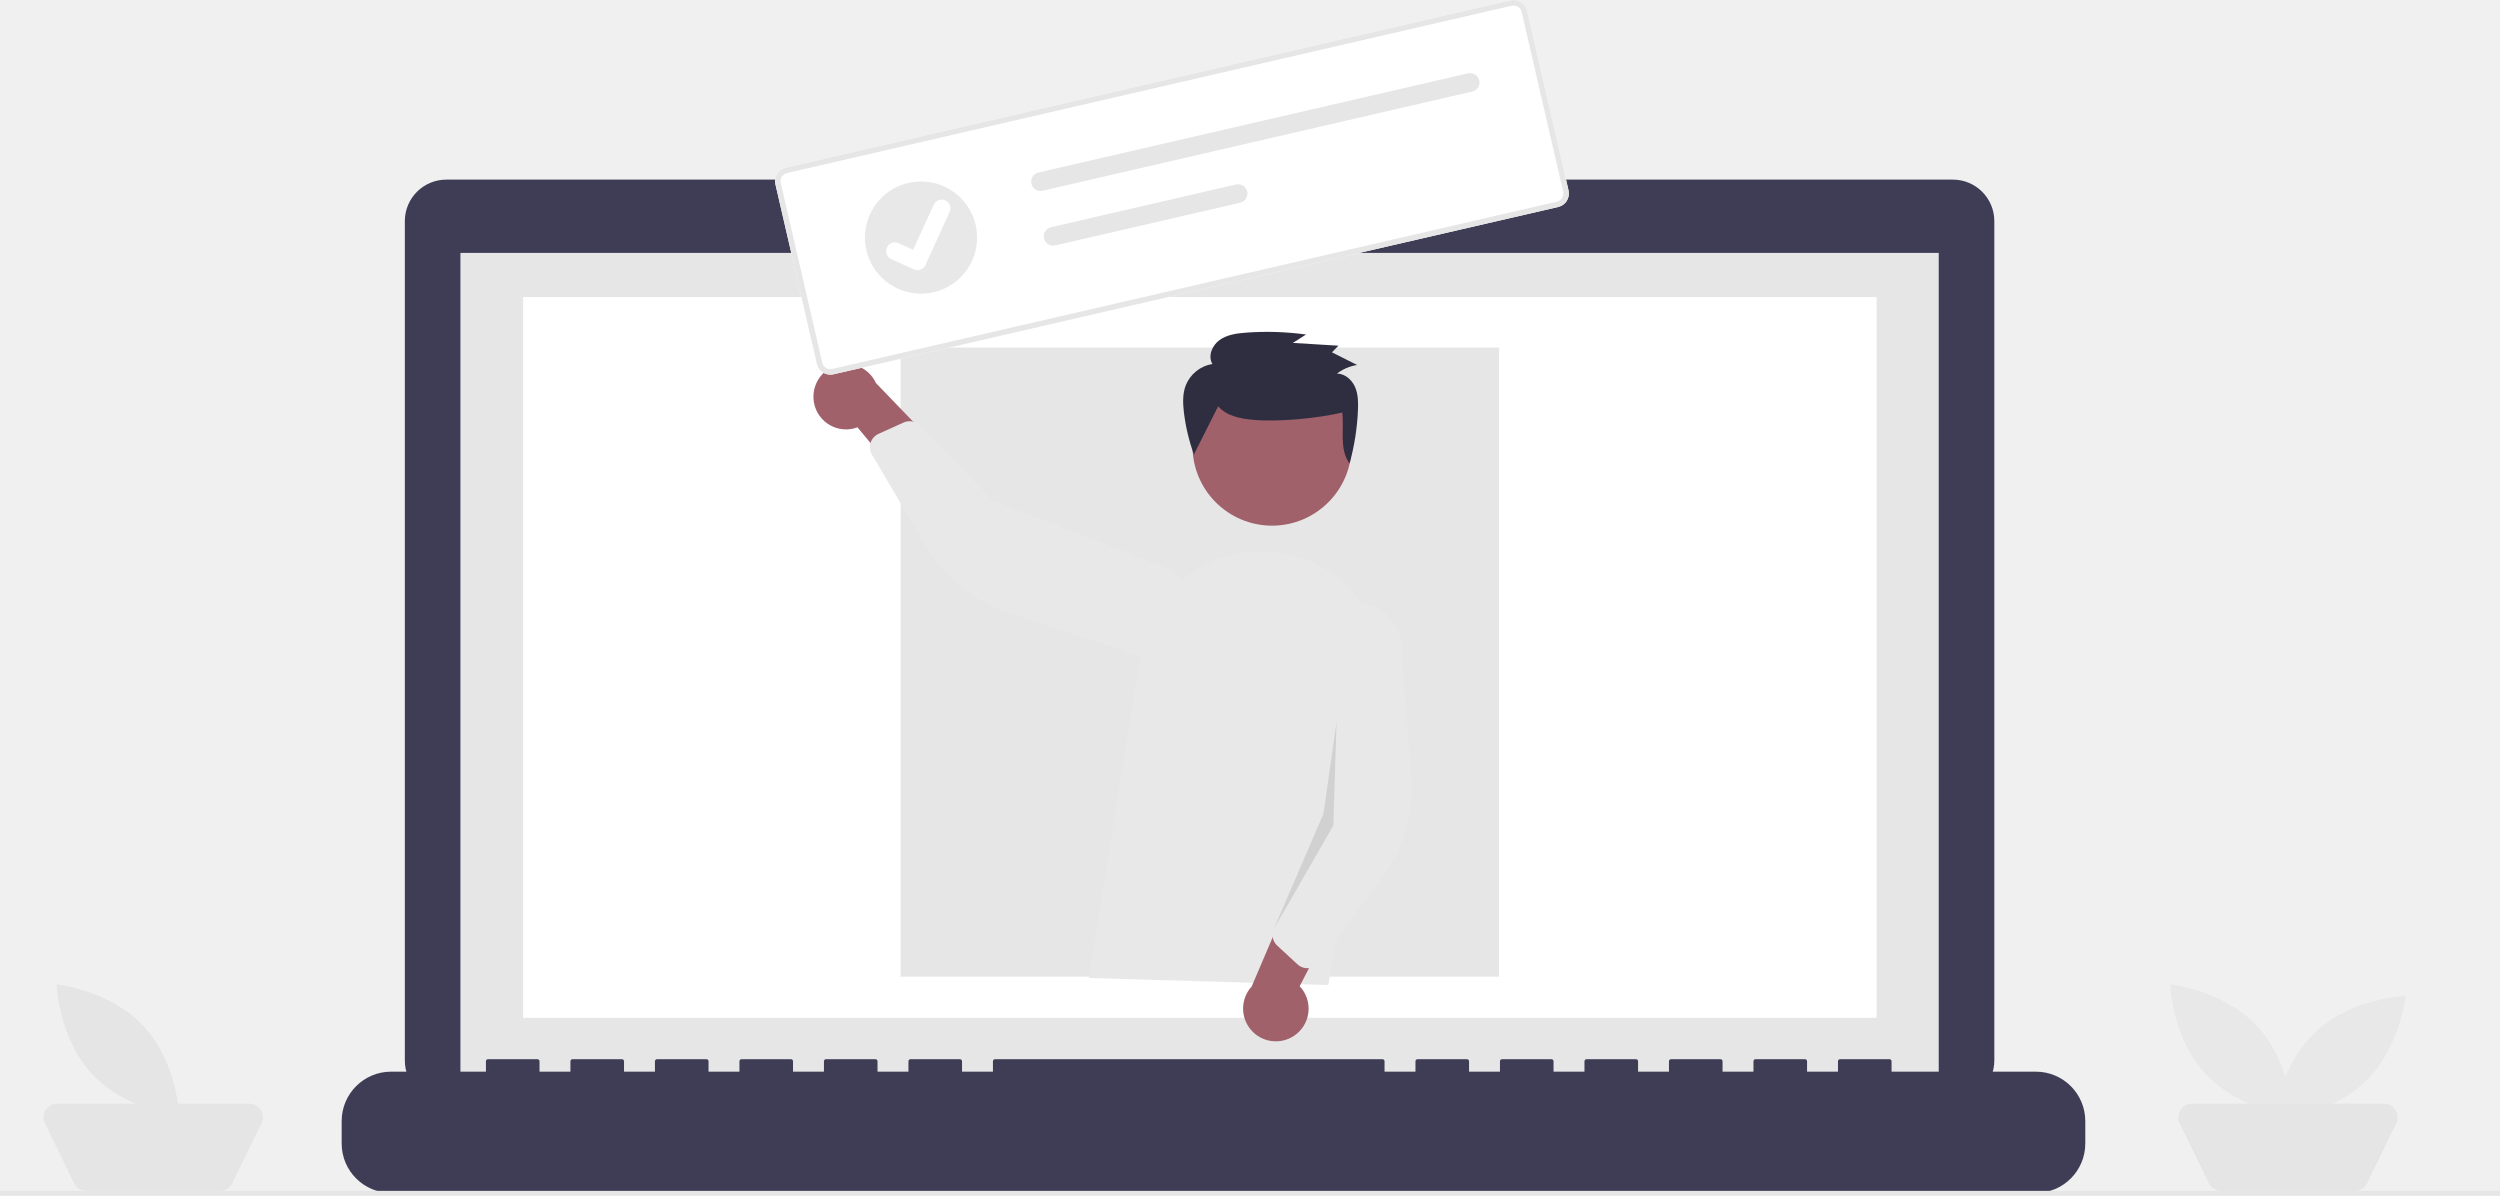
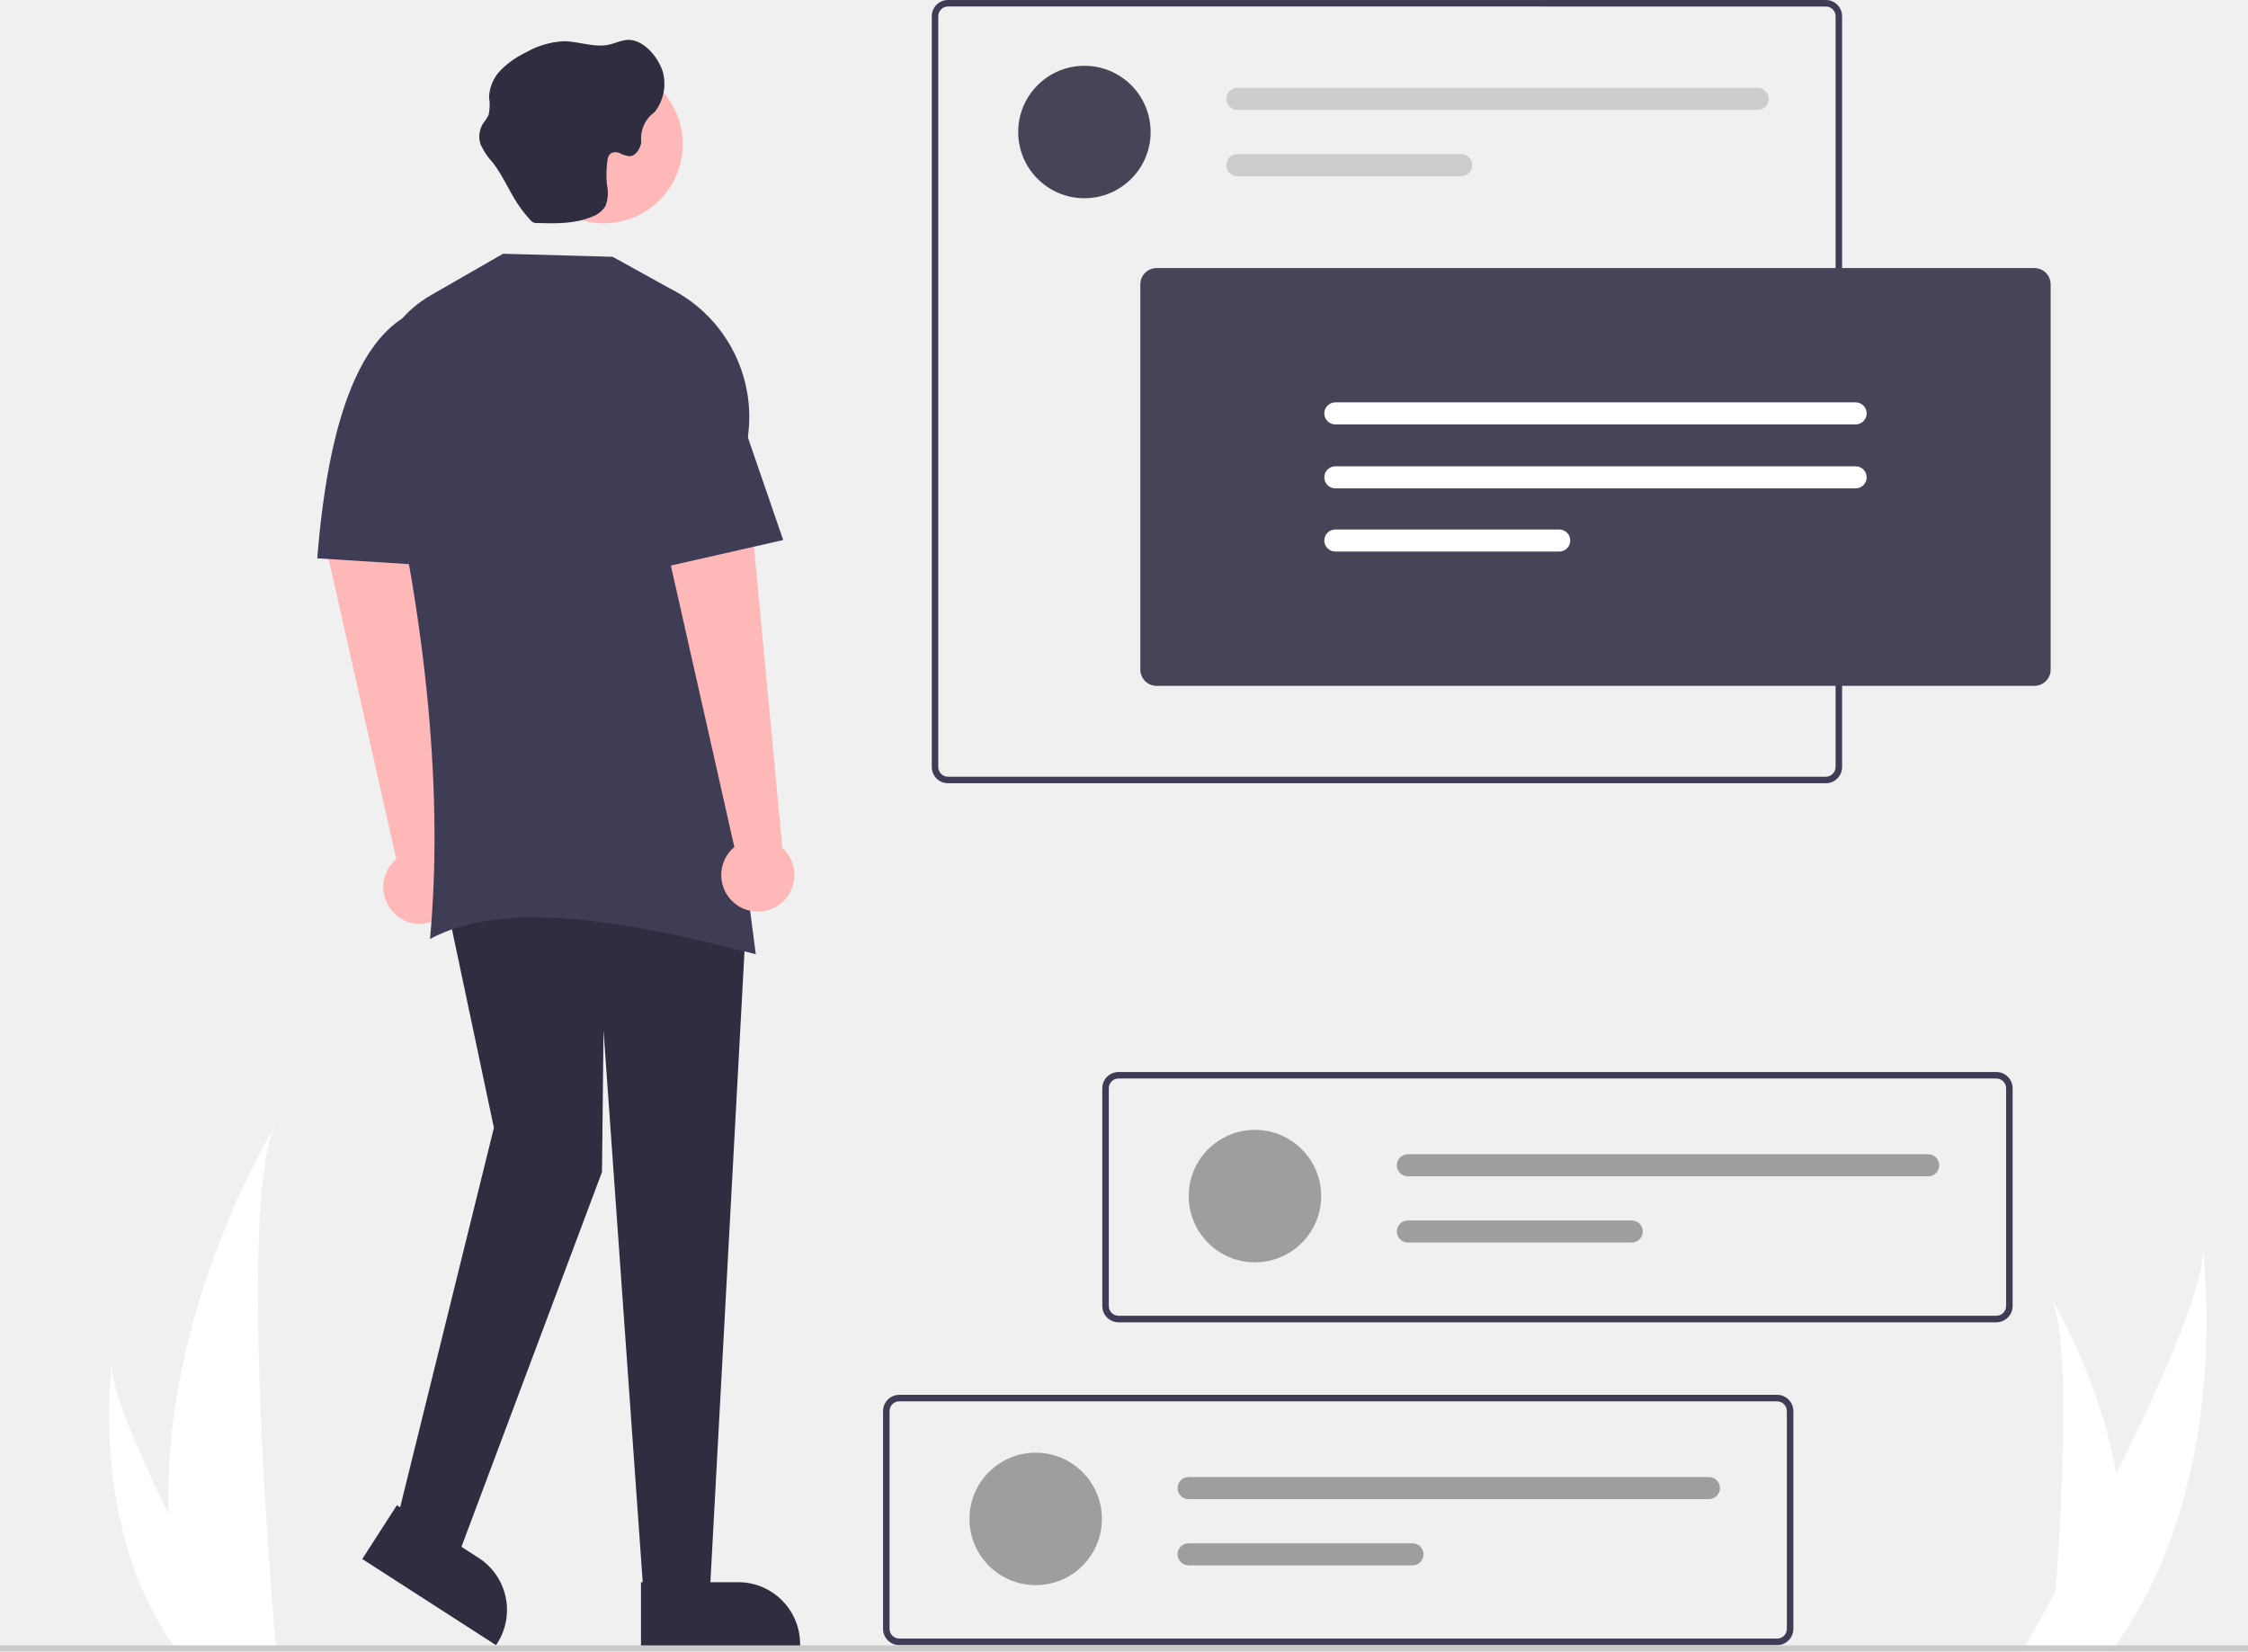
- <svg xmlns="http://www.w3.org/2000/svg" data-name="Layer 1" width="1061" height="507.397" viewBox="0 0 1061 507.397">
-   <path id="f8c762bc-b7e7-4c8e-b73e-f411c620c2bd-169" data-name="Path 765" d="M898.293,272.533H638.123v-5.362H520.152v5.362H258.91a17.6,17.6,0,0,0-17.6,17.6h0v356.25a17.6,17.6,0,0,0,17.6,17.6H898.293a17.6,17.6,0,0,0,17.6-17.6v-356.252A17.6,17.6,0,0,0,898.293,272.533Z" transform="translate(-69.5 -196.3014)" fill="#3f3d56" />
-   <rect id="febd0196-f53d-4e2b-8506-d3dc9ab4b723" data-name="Rectangle 125" x="195.406" y="107.332" width="627.391" height="353.913" fill="#e6e6e6" />
-   <rect id="a687e43e-dc25-402c-aff7-aaf80cd82cec" data-name="Rectangle 130" x="222.013" y="126.048" width="574.391" height="305.913" fill="#fff" />
-   <circle id="fb392c0f-c18b-4dca-9f8d-a13ba02e8cd8" data-name="Ellipse 120" cx="508.565" cy="91.246" r="6.435" fill="#e8e8e8" />
-   <path id="a3b325e1-b438-4eea-a78d-99975bd1014d-170" data-name="Path 766" d="M933.507,651.112H872.278v-4.412a.875.875,0,0,0-.875-.875H850.41a.875.875,0,0,0-.875.875h0v4.412h-13.12v-4.412a.875.875,0,0,0-.875-.875H814.547a.875.875,0,0,0-.875.875h0v4.412h-13.12v-4.412a.875.875,0,0,0-.875-.875H778.684a.875.875,0,0,0-.875.875h0v4.412h-13.12v-4.412a.875.875,0,0,0-.875-.875H742.822a.875.875,0,0,0-.875.875h0v4.412H728.826v-4.412a.875.875,0,0,0-.875-.875H706.959a.875.875,0,0,0-.875.875h0v4.412H692.963v-4.412a.875.875,0,0,0-.875-.875H671.1a.875.875,0,0,0-.875.875h0v4.412H657.1v-4.412a.875.875,0,0,0-.875-.875H491.781a.875.875,0,0,0-.875.875h0v4.412h-13.12v-4.412a.875.875,0,0,0-.875-.875H455.918a.875.875,0,0,0-.875.875h0v4.412h-13.12v-4.412a.875.875,0,0,0-.875-.875H420.056a.875.875,0,0,0-.875.875h0v4.412H406.06v-4.412a.875.875,0,0,0-.875-.875H384.193a.875.875,0,0,0-.875.875h0v4.412H370.2v-4.412a.875.875,0,0,0-.875-.875H348.33a.875.875,0,0,0-.875.875h0v4.412h-13.12v-4.412a.875.875,0,0,0-.875-.875H312.467a.875.875,0,0,0-.875.875h0v4.412h-13.12v-4.412a.875.875,0,0,0-.875-.875H276.6a.875.875,0,0,0-.875.875h0v4.412H235.493a20.993,20.993,0,0,0-20.993,20.993v9.492a20.993,20.993,0,0,0,20.993,20.993H933.507a20.993,20.993,0,0,0,20.993-20.992v-9.492a20.993,20.993,0,0,0-20.993-20.993Z" transform="translate(-69.5 -196.3014)" fill="#3f3d56" />
-   <rect id="e8772b6c-5a9b-4fa1-81c9-662ac65893c6" data-name="Rectangle 126" x="382.209" y="147.504" width="254" height="267" fill="#e6e6e6" />
-   <rect id="a87049f2-d9c9-408d-98dd-ac42069ee321" data-name="Rectangle 128" y="505.397" width="1061" height="2" fill="#e6e6e6" />
-   <path id="b307d008-1640-4a06-af2e-4466e39d32c3-171" data-name="Path 776" d="M1027.457,631.834c14.376,15.426,15.119,38.1,15.119,38.1s-22.565-2.338-36.941-17.764-15.119-38.1-15.119-38.1S1013.081,616.408,1027.457,631.834Z" transform="translate(-69.5 -196.3014)" fill="#e8e8e8" />
-   <path id="e6bb151c-e5ac-48bf-b05a-35e8b71544cc-172" data-name="Path 777" d="M1072.714,655.913c-15.426,14.376-38.1,15.119-38.1,15.119s2.338-22.565,17.764-36.941,38.1-15.119,38.1-15.119S1088.141,641.537,1072.714,655.913Z" transform="translate(-69.5 -196.3014)" fill="#e8e8e8" />
-   <path id="e2659c84-c871-46e0-a841-faed920e56d0-173" data-name="Path 778" d="M1068.88,701.698h-56.739a5.8,5.8,0,0,1-5.219-3.265l-12.353-25.393a5.8,5.8,0,0,1,5.219-8.342h81.446a5.8,5.8,0,0,1,5.219,8.342l-12.353,25.394a5.8,5.8,0,0,1-5.219,3.265Z" transform="translate(-69.5 -196.3014)" fill="#e5e5e5" />
-   <path id="b4ca1fea-0850-4eee-815e-097d11075e0d-174" data-name="Path 779" d="M130.457,631.834c14.376,15.426,15.119,38.1,15.119,38.1s-22.565-2.338-36.941-17.764-15.119-38.1-15.119-38.1S116.081,616.408,130.457,631.834Z" transform="translate(-69.5 -196.3014)" fill="#e5e5e5" />
-   <path id="f6595469-42b3-4592-aaf8-acdcc6d1b7a1-175" data-name="Path 780" d="M162.88,701.698H106.141a5.8,5.8,0,0,1-5.219-3.265l-12.353-25.393a5.8,5.8,0,0,1,5.219-8.342h81.446a5.8,5.8,0,0,1,5.219,8.342L168.1,698.434a5.8,5.8,0,0,1-5.219,3.265Z" transform="translate(-69.5 -196.3014)" fill="#e5e5e5" />
-   <circle id="b9fa2d1d-eaff-4f39-9574-6fdb852a47dd" data-name="Ellipse 127" cx="539.856" cy="189.33" r="33.757" fill="#a0616a" />
-   <path id="a3ede095-a03b-477f-a348-b0bb518c525f-176" data-name="Path 803" d="M531.686,611.356l21.8-137.237a52.032,52.032,0,0,1,65.979-41.781h0a51.875,51.875,0,0,1,36.561,59.46l-22.8,122.559Z" transform="translate(-69.5 -196.3014)" fill="#e8e8e8" />
-   <path id="a14f3686-8e71-4892-a260-94847064fbe5-177" data-name="Path 804" d="M618.676,635.911a13.821,13.821,0,0,0,2.4-21.056l22.535-43.639-25.378,2.708-17.509,41.026a13.9,13.9,0,0,0,17.951,20.962Z" transform="translate(-69.5 -196.3014)" fill="#a0616a" />
-   <path id="aefe090c-eadc-4acf-b060-d0ae14889076-178" data-name="Path 805" d="M623.502,607.158a6.193,6.193,0,0,1-3.335-1.582l-8.622-7.967a6.205,6.205,0,0,1-1.5-6.946l17.232-40.845-2.445-80.705a19.924,19.924,0,1,1,39.483,5.386h0l4.18,50.733a63.737,63.737,0,0,1-12.284,43.152l-26.873,36.329a6.191,6.191,0,0,1-4.391,2.479A6.121,6.121,0,0,1,623.502,607.158Z" transform="translate(-69.5 -196.3014)" fill="#e8e8e8" />
-   <path id="b24d83c7-6fd4-4d89-b0e2-e143511102b2-179" data-name="Path 806" d="M414.959,367.24a13.821,13.821,0,0,0,18.453,10.421l31.4,37.766,7.4-24.426-30.952-32.119a13.9,13.9,0,0,0-26.3,8.358Z" transform="translate(-69.5 -196.3014)" fill="#a0616a" />
-   <path id="a479cb15-9c48-424e-90d4-4868fd6ffd90-180" data-name="Path 807" d="M439.556,382.894a6.194,6.194,0,0,1,2.757-2.454l10.7-4.833a6.205,6.205,0,0,1,6.982,1.327l30.894,31.793,75.272,29.215a19.924,19.924,0,1,1-20.354,34.258h0l-48.347-15.932a63.737,63.737,0,0,1-34.948-28.137l-22.976-38.91a6.192,6.192,0,0,1-.571-5.01,6.126,6.126,0,0,1,.594-1.316Z" transform="translate(-69.5 -196.3014)" fill="#e8e8e8" />
-   <path id="fbb91ec3-afe3-4815-be57-4aca5997223d-181" data-name="Path 808" d="M636.737,502.685l-1.374,43.981-25.319,44,21.141-49.03Z" transform="translate(-69.5 -196.3014)" opacity="0.1" style="isolation:isolate" />
-   <path id="b3c0f84b-28f9-45ec-afed-9c3bdf0aec76-182" data-name="Path 696" d="M586.495,368.712c3.482,4.121,9.374,5.283,14.81,5.76,11.039.968,27.091-.6,37.879-3.093.77,7.463-1.329,15.509,3.066,21.648a100.499,100.499,0,0,0,3.571-22.783c.133-3.3.081-6.724-1.262-9.758s-4.272-5.609-7.645-5.636a19.161,19.161,0,0,1,8.547-3.654l-10.68-5.367,2.743-2.816-19.336-1.183,5.6-3.558a121.439,121.439,0,0,0-25.441-.8c-3.94.29-8.06.845-11.252,3.128s-5.037,6.82-3.055,10.172a14.77,14.77,0,0,0-11.256,8.931c-1.423,3.608-1.293,7.616-.854,11.461a81.234,81.234,0,0,0,4.26,18.02" transform="translate(-69.5 -196.3014)" fill="#2f2e41" />
-   <path id="a138b9cb-cdfc-4f68-9e32-04b91bb430b4-183" data-name="Path 138" d="M730.805,284.145,423.207,355.16a5.853,5.853,0,0,1-7.011-4.381L398.58,274.477a5.853,5.853,0,0,1,4.381-7.011l307.598-71.015a5.853,5.853,0,0,1,7.011,4.381l17.616,76.302A5.853,5.853,0,0,1,730.805,284.145Z" transform="translate(-69.5 -196.3014)" fill="#fff" />
-   <path id="ae469d8c-20b4-445b-a76f-3c35ff3d2f47-184" data-name="Path 138" d="M730.805,284.145,423.207,355.16a5.853,5.853,0,0,1-7.011-4.381L398.58,274.477a5.853,5.853,0,0,1,4.381-7.011l307.598-71.015a5.853,5.853,0,0,1,7.011,4.381l17.616,76.302A5.853,5.853,0,0,1,730.805,284.145ZM403.487,269.745a3.512,3.512,0,0,0-2.629,4.207l17.616,76.302a3.511,3.511,0,0,0,4.207,2.629L730.279,281.868a3.511,3.511,0,0,0,2.629-4.207l-17.616-76.303a3.511,3.511,0,0,0-4.207-2.629Z" transform="translate(-69.5 -196.3014)" fill="#e6e6e6" />
-   <path id="b1e356c5-36d3-4e1f-8361-52645d018384-185" data-name="Path 139" d="M510.221,269.509a3.969,3.969,0,1,0,1.772,7.738l.013-.003,182.312-42.09a3.969,3.969,0,0,0-1.786-7.735Z" transform="translate(-69.5 -196.3014)" fill="#e6e6e6" />
-   <path id="f47b3ab2-4a63-40b6-b578-ee0e1882dc1b-186" data-name="Path 140" d="M515.578,292.713a3.969,3.969,0,1,0,1.772,7.738l.013-.003,78.449-18.111a3.969,3.969,0,0,0-1.772-7.738l-.013.003Z" transform="translate(-69.5 -196.3014)" fill="#e6e6e6" />
-   <g id="ebccd953-b296-4a3a-b6cb-ab9b47d83c6a" data-name="Group 45">
-     <circle id="f502afc0-c552-46f8-b839-9472032a2f9d" data-name="Ellipse 18" cx="390.881" cy="100.823" r="23.814" fill="#e8e8e8" />
-     <path id="e70683fc-6315-4eed-926a-207d48de8bbe-187" data-name="Path 395" d="M459.711,310.862a3.689,3.689,0,0,1-2.328-.22l-.046-.02-9.582-4.35a3.716,3.716,0,1,1,3.077-6.766l6.209,2.827,8.711-19.14a3.713,3.713,0,0,1,4.917-1.841h0l-.052.125.055-.126a3.717,3.717,0,0,1,1.84,4.918l-10.245,22.516a3.715,3.715,0,0,1-2.553,2.075Z" transform="translate(-69.5 -196.3014)" fill="#fff" />
-   </g>
+ <svg xmlns="http://www.w3.org/2000/svg" data-name="Layer 1" width="738.22" height="542.262" viewBox="0 0 738.22 542.262">
+   <path d="M376.807,461.286,367.081,358.191l-29,1,22.957,101.807a12.007,12.007,0,1,0,15.769.288Z" transform="translate(-230.89 -178.869)" fill="#ffb8b8" />
+   <path id="fe9c178f-ba3b-4efa-8f02-91d714d1abd5-361" data-name="Path 2352" d="M928.128,691.07a106.361,106.361,0,0,1-4.968,29.4c-.069.221-.142.439-.214.659H904.403c.02-.2.04-.419.059-.659,1.236-14.213,8.364-100.716-.158-115.509C905.05,606.162,929.562,645.909,928.128,691.07Z" transform="translate(-230.89 -178.869)" fill="#ffffff" />
+   <path id="f50bd4c5-ec05-4fbf-a485-473f9149da92-362" data-name="Path 2353" d="M925.152,719.752c-.324.462-.662.924-1.007,1.379H895.057c.221-.393.476-.855.772-1.379,4.806-8.674,19.029-34.6,32.233-61.487,14.189-28.889,27.206-58.873,26.11-69.726C954.509,590.987,964.324,665.601,925.152,719.752Z" transform="translate(-230.89 -178.869)" fill="#ffffff" />
+   <path id="b6259e39-7a62-4774-8afe-aeda515ec4c0-363" data-name="Path 2354" d="M286.243,675.924a158.394,158.394,0,0,0,7.4,43.785c.1.329.211.653.319.982h27.612c-.029-.295-.059-.624-.088-.982-1.841-21.166-12.456-149.988.236-172.018C320.611,549.478,284.098,608.67,286.243,675.924Z" transform="translate(-230.89 -178.869)" fill="#ffffff" />
+   <path id="f2d2e7cd-3eee-4477-b585-9c3536763a3f-364" data-name="Path 2355" d="M288.315,719.709c.231.329.471.658.717.982h20.714c-.157-.28-.339-.609-.55-.982-3.422-6.176-13.551-24.642-22.953-43.785-10.1-20.572-19.374-41.924-18.593-49.652C267.409,628.014,260.417,681.148,288.315,719.709Z" transform="translate(-230.89 -178.869)" fill="#ffffff" />
+   <path id="b281e673-bc66-4b3c-8141-26a0e4a40fd7-365" data-name="Path 2359" d="M886.477,613.053H598.21a5.345,5.345,0,0,1-5.338-5.338V536.207a5.345,5.345,0,0,1,5.338-5.338H886.477a5.345,5.345,0,0,1,5.338,5.338v71.507A5.345,5.345,0,0,1,886.477,613.053ZM598.21,533a3.207,3.207,0,0,0-3.2,3.2v71.507a3.207,3.207,0,0,0,3.2,3.2H886.477a3.206,3.206,0,0,0,3.2-3.2V536.207a3.206,3.206,0,0,0-3.2-3.2Z" transform="translate(-230.89 -178.869)" fill="#3f3d56" />
+   <circle id="b3fc6bd5-ca87-44d7-abba-b33fcf0fce6e" data-name="Ellipse 472" cx="340.11" cy="498.745" r="21.745" fill="#9e9e9e" />
+   <path id="a4c0ef2a-4063-4b4c-b7a5-712e67abf83e-366" data-name="Path 2357" d="M621.222,663.868a3.624,3.624,0,0,0,0,7.248H792.078a3.624,3.624,0,1,0,.014-7.248H621.222Z" transform="translate(-230.89 -178.869)" fill="#9e9e9e" />
+   <path id="b6aac15c-fc94-4bcf-bd22-2b2a2d48a317-367" data-name="Path 2358" d="M621.222,685.614a3.624,3.624,0,0,0-.014,7.248H694.742a3.624,3.624,0,0,0,0-7.248Z" transform="translate(-230.89 -178.869)" fill="#9e9e9e" />
+   <circle id="b30606c0-bedc-4458-8bc1-74f9b5197cfe" data-name="Ellipse 473" cx="412.11" cy="392.745" r="21.745" fill="#9e9e9e" />
+   <path id="b0251ef9-ec49-4884-8989-e65898cec086-368" data-name="Path 2360" d="M693.222,557.868a3.624,3.624,0,0,0,0,7.248H864.078a3.624,3.624,0,0,0,0-7.248Z" transform="translate(-230.89 -178.869)" fill="#9e9e9e" />
+   <path id="f3fbb845-d219-495e-9ae9-9928c3e8cc79-369" data-name="Path 2361" d="M693.222,579.614a3.624,3.624,0,0,0,0,7.248h73.52a3.624,3.624,0,0,0,0-7.248Z" transform="translate(-230.89 -178.869)" fill="#9e9e9e" />
+   <path id="e4b1ee1b-a1a6-4c2a-970c-d47d8b3fd870-370" data-name="Path 2362" d="M830.477,436.053H542.21a5.345,5.345,0,0,1-5.338-5.338V184.207a5.345,5.345,0,0,1,5.338-5.338H830.477a5.345,5.345,0,0,1,5.338,5.338V430.714a5.344,5.344,0,0,1-5.338,5.338ZM542.21,181a3.207,3.207,0,0,0-3.2,3.2V430.714a3.207,3.207,0,0,0,3.2,3.2H830.477a3.206,3.206,0,0,0,3.2-3.2V184.207a3.207,3.207,0,0,0-3.2-3.2Z" transform="translate(-230.89 -178.869)" fill="#3f3d56" />
+   <circle id="b10e3043-e731-4e82-8fca-75f9298f00b8" data-name="Ellipse 474" cx="356.11" cy="43.348" r="21.745" fill="#464557" />
+   <path id="b8c117d2-374b-429b-9a52-be2e8d6b8684-371" data-name="Path 2363" d="M637.222,207.72a3.624,3.624,0,0,0,0,7.248H808.078a3.624,3.624,0,0,0,0-7.248Z" transform="translate(-230.89 -178.869)" fill="#ccc" />
+   <path id="b1daea5a-aca4-46bb-ab1c-9e5888030a38-372" data-name="Path 2364" d="M637.222,229.466a3.624,3.624,0,0,0,0,7.248h73.52a3.624,3.624,0,0,0,0-7.248Z" transform="translate(-230.89 -178.869)" fill="#ccc" />
+   <path id="a9f6ff6a-7451-4bea-bc5a-628f4bebd58b-373" data-name="Path 2366" d="M464.08,700.191h-22l-13-183-.5,46.5-48,128-19-15,31.5-127.5-15-71h98Z" transform="translate(-230.89 -178.869)" fill="#2f2e41" />
+   <circle id="a663db6f-60a1-421c-a7e7-5d04aff0cacb" data-name="Ellipse 475" cx="198.19" cy="47.322" r="26" fill="#ffb8b8" />
+   <path id="f3cb7545-9624-45d8-a11d-440f1a34aab0-374" data-name="Path 2370" d="M479.081,492.191c-42.478-10.9-82.334-18.245-107-5,4.32-45.411-.677-103.379-15.5-163.965-4.814-19.679-1.549-37.411,16-47.535l23.5-13.5,36,1,18.783,10.392a47.16,47.16,0,0,1,25.254,50.977C466.025,377.667,471.479,434.985,479.081,492.191Z" transform="translate(-230.89 -178.869)" fill="#3f3d56" />
+   <path id="f6231dd0-d8a8-465e-b214-b8e5de78c90d-375" data-name="Path 2372" d="M382.081,365.191l-47-3c3.672-46.236,14.122-71.511,30-80l17,20Z" transform="translate(-230.89 -178.869)" fill="#3f3d56" />
+   <path id="b1bce2c7-12e1-4551-8863-d6d142670d08-376" data-name="Path 2375" d="M898.966,404.074H610.698a5.344,5.344,0,0,1-5.338-5.338V272.229a5.344,5.344,0,0,1,5.338-5.338H898.966a5.344,5.344,0,0,1,5.338,5.338V398.736A5.344,5.344,0,0,1,898.966,404.074Z" transform="translate(-230.89 -178.869)" fill="#464557" />
+   <path id="b8b7ef86-e6be-48b5-b7f8-365881aa5bd2-377" data-name="Path 2376" d="M669.404,310.985a3.624,3.624,0,0,0,0,7.248H840.261a3.624,3.624,0,0,0,0-7.248Z" transform="translate(-230.89 -178.869)" fill="#fff" />
+   <path id="a9b62e3b-06cf-4a55-8c8f-4aeba6e5e4c7-378" data-name="Path 2377" d="M669.404,331.985a3.624,3.624,0,0,0,0,7.248H840.261a3.624,3.624,0,0,0,0-7.248Z" transform="translate(-230.89 -178.869)" fill="#fff" />
+   <path id="a12f9c39-a43a-4056-b48c-3363dc06a37f-379" data-name="Path 2378" d="M669.404,352.731a3.624,3.624,0,0,0,0,7.248h73.52a3.624,3.624,0,0,0,0-7.248Z" transform="translate(-230.89 -178.869)" fill="#fff" />
+   <path id="e7c770ea-313c-4db5-898e-f0c92c7afc68-380" data-name="Path 1784" d="M437.945,191.978c-2.422-.254-4.706,1.035-7.089,1.562-4.9,1.074-9.92-1.152-14.958-1.133a27.768,27.768,0,0,0-12.3,3.671,29.7,29.7,0,0,0-8.2,5.741,13.378,13.378,0,0,0-3.912,9.023,14.785,14.785,0,0,1-.176,5.858,16.486,16.486,0,0,1-1.8,2.734,8.123,8.123,0,0,0-.84,6.776,22.478,22.478,0,0,0,4.042,6.054c3.242,4.159,5.273,9.139,8.182,13.553a42.184,42.184,0,0,0,4.257,5.409,3.008,3.008,0,0,0,.918.722,2.817,2.817,0,0,0,1.074.156c6.171.176,12.557.312,18.239-2.109a8.338,8.338,0,0,0,4.374-3.515,12.4,12.4,0,0,0,.429-7.03,32.218,32.218,0,0,1,.176-7.811,3.437,3.437,0,0,1,1-2.324,3.124,3.124,0,0,1,3.124-.1,8.516,8.516,0,0,0,3.105.937c2.129,0,3.476-2.422,3.906-4.531a10.623,10.623,0,0,1,4.355-9.94,15.037,15.037,0,0,0,2.675-13.338C447.123,197.954,442.827,192.466,437.945,191.978Z" transform="translate(-230.89 -178.869)" fill="#2f2e41" />
+   <path id="a71493d8-729a-4860-baf4-314f557d0142-381" data-name="Path 2356" d="M814.477,719.053H526.21a5.345,5.345,0,0,1-5.338-5.338V642.207a5.344,5.344,0,0,1,5.338-5.338H814.477a5.345,5.345,0,0,1,5.338,5.338v71.507a5.345,5.345,0,0,1-5.338,5.338ZM526.21,639a3.207,3.207,0,0,0-3.2,3.2v71.507a3.207,3.207,0,0,0,3.2,3.2H814.477a3.206,3.206,0,0,0,3.2-3.2V642.207a3.207,3.207,0,0,0-3.2-3.2Z" transform="translate(-230.89 -178.869)" fill="#3f3d56" />
+   <path d="M487.807,457.286,478.081,354.191l-29,1,22.957,101.807a12.007,12.007,0,1,0,15.769.288Z" transform="translate(-230.89 -178.869)" fill="#ffb8b8" />
+   <path id="e519ab1a-c4cc-4940-8e12-0133c9949239-382" data-name="Path 2374" d="M488.08,356.191l-44,10-2-72,25,1Z" transform="translate(-230.89 -178.869)" fill="#3f3d56" />
+   <path d="M441.384,698.39l31.914-.001h.001a20.339,20.339,0,0,1,20.338,20.338v.661l-52.253.002Z" transform="translate(-230.89 -178.869)" fill="#2f2e41" />
+   <path d="M361.228,673.121,388.057,690.405l.001.001a20.339,20.339,0,0,1,6.082,28.112l-.358.556-43.927-28.298Z" transform="translate(-230.89 -178.869)" fill="#2f2e41" />
+   <rect id="f8d1573e-a821-470f-abec-777083782890" data-name="Rectangle 256" y="540.262" width="738.22" height="2" fill="#cacaca" />
</svg>
